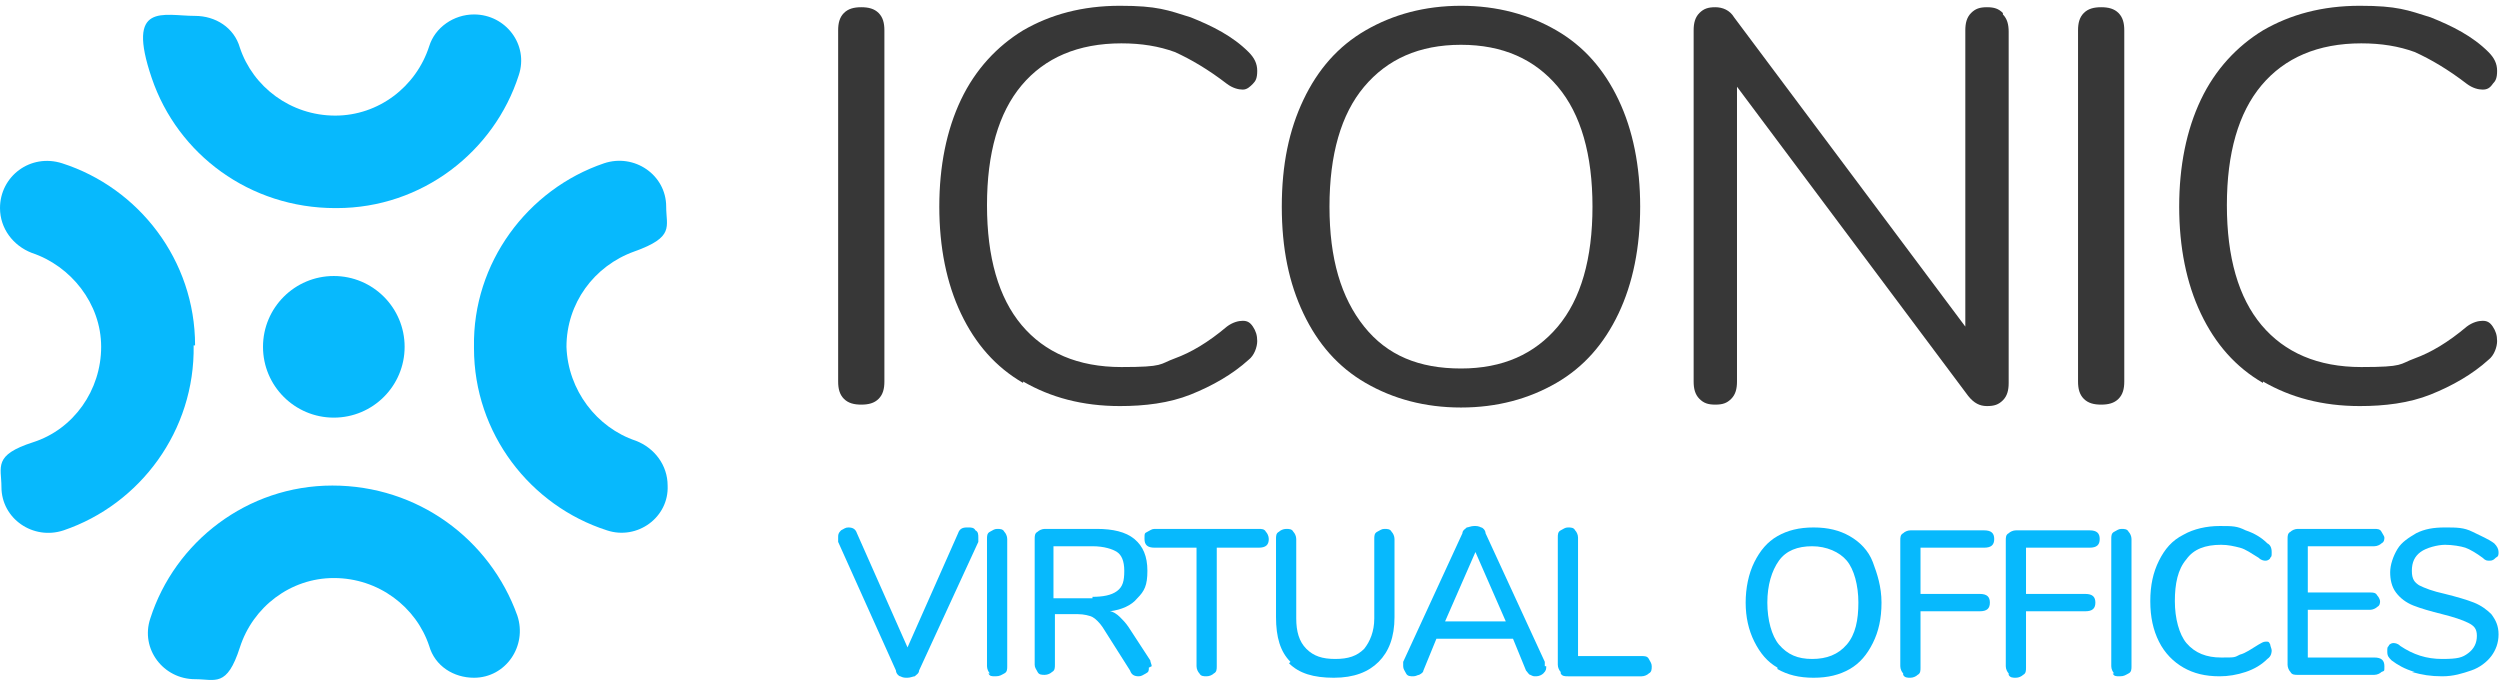
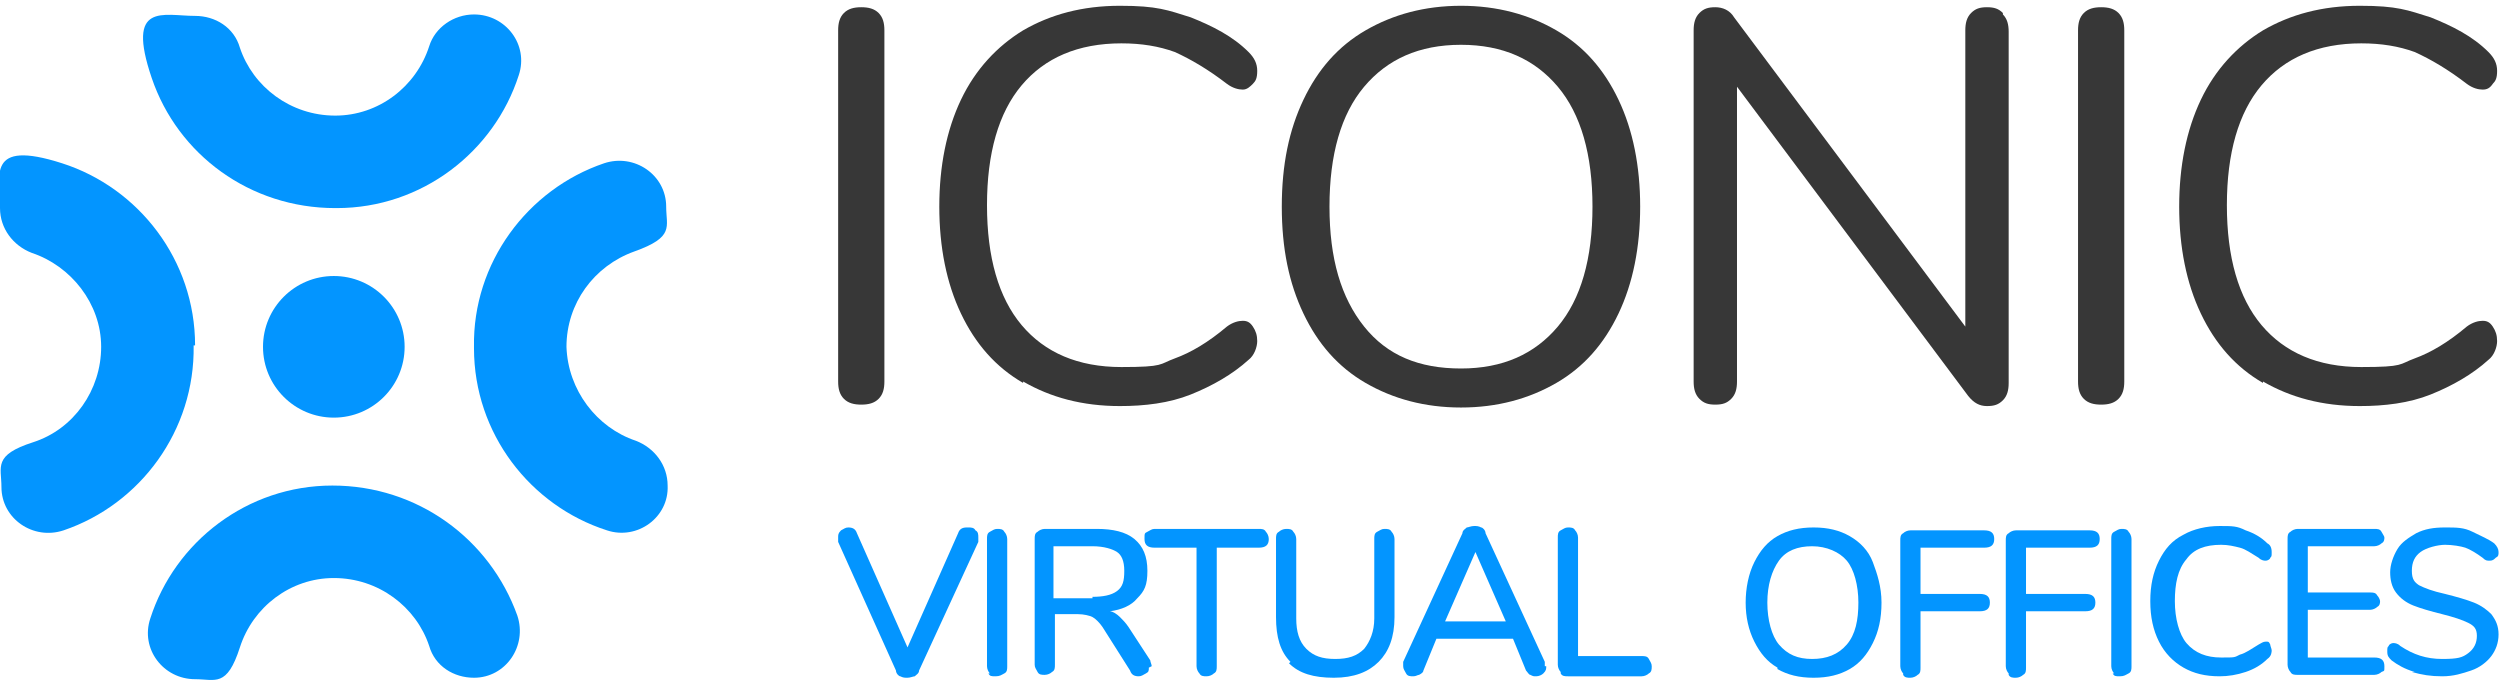
<svg xmlns="http://www.w3.org/2000/svg" id="Capa_1" version="1.1" viewBox="0 0 173 48">
  <defs>
    <style>
      .st0 {
-         fill: #373737;
+         fill: #0395ff;
      }

      .st1 {
-         fill: #07b9fd;
+         fill: #373737;
      }
    </style>
  </defs>
  <g>
-     <path class="st0" d="M58.4,27.6c-.3-.3-.4-.7-.4-1.2V2.1c0-.5.1-.9.4-1.2.3-.3.7-.4,1.2-.4s.9.1,1.2.4c.3.3.4.7.4,1.2v24.3c0,.5-.1.9-.4,1.2-.3.3-.7.4-1.2.4s-.9-.1-1.2-.4Z" />
-     <path class="st0" d="M70.8,26.5c-1.9-1.1-3.3-2.7-4.3-4.8-1-2.1-1.5-4.6-1.5-7.4s.5-5.3,1.5-7.4c1-2.1,2.5-3.7,4.3-4.8,1.9-1.1,4.1-1.7,6.7-1.7s3.3.3,4.9.8c1.5.6,2.9,1.3,4,2.4.4.4.6.8.6,1.3s-.1.7-.3.9-.4.4-.7.4-.7-.1-1.1-.4c-1.3-1-2.5-1.7-3.6-2.2-1.1-.4-2.3-.6-3.7-.6-3,0-5.3,1-6.9,2.9-1.6,1.9-2.4,4.7-2.4,8.3s.8,6.4,2.4,8.3c1.6,1.9,3.9,2.9,6.9,2.9s2.6-.2,3.7-.6c1.1-.4,2.3-1.1,3.6-2.2.4-.3.8-.4,1.1-.4s.5.1.7.4c.2.3.3.6.3,1s-.2,1-.6,1.3c-1.1,1-2.5,1.8-4,2.4-1.5.6-3.2.8-4.9.8-2.6,0-4.8-.6-6.7-1.7Z" />
-     <path class="st0" d="M94.5,26.5c-1.9-1.1-3.3-2.7-4.3-4.8-1-2.1-1.5-4.5-1.5-7.4s.5-5.3,1.5-7.4c1-2.1,2.4-3.7,4.3-4.8,1.9-1.1,4.1-1.7,6.6-1.7s4.7.6,6.6,1.7c1.9,1.1,3.3,2.7,4.3,4.8,1,2.1,1.5,4.6,1.5,7.4s-.5,5.3-1.5,7.4c-1,2.1-2.4,3.7-4.3,4.8-1.9,1.1-4.1,1.7-6.6,1.7s-4.7-.6-6.6-1.7ZM107.8,22.6c1.6-1.9,2.4-4.7,2.4-8.3s-.8-6.4-2.4-8.3c-1.6-1.9-3.8-2.9-6.7-2.9s-5.1,1-6.7,2.9c-1.6,1.9-2.4,4.7-2.4,8.3s.8,6.3,2.4,8.3c1.6,2,3.8,2.9,6.7,2.9s5.1-1,6.7-2.9Z" />
-     <path class="st0" d="M138.6,1c.3.3.4.7.4,1.2v24.3c0,.5-.1.9-.4,1.2s-.6.4-1.1.4-.9-.2-1.3-.7l-16-21.4v20.4c0,.5-.1.9-.4,1.2s-.6.4-1.1.4-.8-.1-1.1-.4c-.3-.3-.4-.7-.4-1.2V2.1c0-.5.1-.9.4-1.2.3-.3.6-.4,1.1-.4s1,.2,1.3.7l16,21.4V2.1c0-.5.1-.9.4-1.2.3-.3.6-.4,1.1-.4s.8.1,1.1.4Z" />
-     <path class="st0" d="M144.2,27.6c-.3-.3-.4-.7-.4-1.2V2.1c0-.5.1-.9.4-1.2.3-.3.7-.4,1.2-.4s.9.1,1.2.4c.3.3.4.7.4,1.2v24.3c0,.5-.1.9-.4,1.2-.3.3-.7.4-1.2.4s-.9-.1-1.2-.4Z" />
-     <path class="st0" d="M156.6,26.5c-1.9-1.1-3.3-2.7-4.3-4.8-1-2.1-1.5-4.6-1.5-7.4s.5-5.3,1.5-7.4c1-2.1,2.5-3.7,4.3-4.8,1.9-1.1,4.1-1.7,6.7-1.7s3.3.3,4.9.8c1.5.6,2.9,1.3,4,2.4.4.4.6.8.6,1.3s-.1.7-.3.9c-.2.3-.4.4-.7.4s-.7-.1-1.1-.4c-1.3-1-2.5-1.7-3.6-2.2-1.1-.4-2.3-.6-3.7-.6-3,0-5.3,1-6.9,2.9-1.6,1.9-2.4,4.7-2.4,8.3s.8,6.4,2.4,8.3c1.6,1.9,3.9,2.9,6.9,2.9s2.6-.2,3.7-.6c1.1-.4,2.3-1.1,3.6-2.2.4-.3.8-.4,1.1-.4s.5.1.7.4c.2.3.3.6.3,1s-.2,1-.6,1.3c-1.1,1-2.5,1.8-4,2.4-1.5.6-3.2.8-4.9.8-2.6,0-4.8-.6-6.7-1.7Z" />
+     <path class="st1" d="M58.4,27.6c-.3-.3-.4-.7-.4-1.2V2.1c0-.5.1-.9.4-1.2.3-.3.7-.4,1.2-.4s.9.1,1.2.4c.3.3.4.7.4,1.2v24.3c0,.5-.1.9-.4,1.2-.3.3-.7.4-1.2.4s-.9-.1-1.2-.4Z" />
+     <path class="st1" d="M70.8,26.5c-1.9-1.1-3.3-2.7-4.3-4.8-1-2.1-1.5-4.6-1.5-7.4s.5-5.3,1.5-7.4c1-2.1,2.5-3.7,4.3-4.8,1.9-1.1,4.1-1.7,6.7-1.7s3.3.3,4.9.8c1.5.6,2.9,1.3,4,2.4.4.4.6.8.6,1.3s-.1.7-.3.9-.4.4-.7.4-.7-.1-1.1-.4c-1.3-1-2.5-1.7-3.6-2.2-1.1-.4-2.3-.6-3.7-.6-3,0-5.3,1-6.9,2.9-1.6,1.9-2.4,4.7-2.4,8.3s.8,6.4,2.4,8.3c1.6,1.9,3.9,2.9,6.9,2.9s2.6-.2,3.7-.6c1.1-.4,2.3-1.1,3.6-2.2.4-.3.8-.4,1.1-.4s.5.1.7.4c.2.3.3.6.3,1s-.2,1-.6,1.3c-1.1,1-2.5,1.8-4,2.4-1.5.6-3.2.8-4.9.8-2.6,0-4.8-.6-6.7-1.7Z" />
+     <path class="st1" d="M94.5,26.5c-1.9-1.1-3.3-2.7-4.3-4.8-1-2.1-1.5-4.5-1.5-7.4s.5-5.3,1.5-7.4c1-2.1,2.4-3.7,4.3-4.8,1.9-1.1,4.1-1.7,6.6-1.7s4.7.6,6.6,1.7c1.9,1.1,3.3,2.7,4.3,4.8,1,2.1,1.5,4.6,1.5,7.4s-.5,5.3-1.5,7.4c-1,2.1-2.4,3.7-4.3,4.8-1.9,1.1-4.1,1.7-6.6,1.7s-4.7-.6-6.6-1.7ZM107.8,22.6c1.6-1.9,2.4-4.7,2.4-8.3s-.8-6.4-2.4-8.3c-1.6-1.9-3.8-2.9-6.7-2.9s-5.1,1-6.7,2.9c-1.6,1.9-2.4,4.7-2.4,8.3s.8,6.3,2.4,8.3c1.6,2,3.8,2.9,6.7,2.9s5.1-1,6.7-2.9Z" />
+     <path class="st1" d="M138.6,1c.3.3.4.7.4,1.2v24.3c0,.5-.1.9-.4,1.2s-.6.4-1.1.4-.9-.2-1.3-.7l-16-21.4v20.4c0,.5-.1.9-.4,1.2s-.6.4-1.1.4-.8-.1-1.1-.4c-.3-.3-.4-.7-.4-1.2V2.1c0-.5.1-.9.4-1.2.3-.3.6-.4,1.1-.4s1,.2,1.3.7l16,21.4V2.1c0-.5.1-.9.4-1.2.3-.3.6-.4,1.1-.4s.8.1,1.1.4Z" />
+     <path class="st1" d="M144.2,27.6c-.3-.3-.4-.7-.4-1.2V2.1c0-.5.1-.9.4-1.2.3-.3.7-.4,1.2-.4s.9.1,1.2.4c.3.3.4.7.4,1.2v24.3c0,.5-.1.9-.4,1.2-.3.3-.7.4-1.2.4s-.9-.1-1.2-.4Z" />
+     <path class="st1" d="M156.6,26.5c-1.9-1.1-3.3-2.7-4.3-4.8-1-2.1-1.5-4.6-1.5-7.4s.5-5.3,1.5-7.4c1-2.1,2.5-3.7,4.3-4.8,1.9-1.1,4.1-1.7,6.7-1.7s3.3.3,4.9.8c1.5.6,2.9,1.3,4,2.4.4.4.6.8.6,1.3s-.1.7-.3.9c-.2.3-.4.4-.7.4s-.7-.1-1.1-.4c-1.3-1-2.5-1.7-3.6-2.2-1.1-.4-2.3-.6-3.7-.6-3,0-5.3,1-6.9,2.9-1.6,1.9-2.4,4.7-2.4,8.3s.8,6.4,2.4,8.3c1.6,1.9,3.9,2.9,6.9,2.9s2.6-.2,3.7-.6c1.1-.4,2.3-1.1,3.6-2.2.4-.3.8-.4,1.1-.4s.5.1.7.4c.2.3.3.6.3,1s-.2,1-.6,1.3c-1.1,1-2.5,1.8-4,2.4-1.5.6-3.2.8-4.9.8-2.6,0-4.8-.6-6.7-1.7Z" />
  </g>
  <g>
-     <path class="st1" d="M67,36.5c.2,0,.4,0,.5.2.2.1.2.3.2.5s0,.2,0,.3l-4.1,8.9c0,.2-.2.3-.3.4-.1,0-.3.1-.5.1s-.3,0-.5-.1c-.1,0-.3-.2-.3-.4l-4-8.9c0-.1,0-.2,0-.3,0-.2,0-.3.2-.5.2-.1.3-.2.5-.2.3,0,.5.1.6.4l3.5,7.9,3.5-7.9c.1-.3.3-.4.6-.4Z" />
-     <path class="st1" d="M68.5,46.6c-.1-.1-.2-.3-.2-.5v-8.8c0-.2,0-.4.2-.5s.3-.2.5-.2.4,0,.5.2c.1.1.2.3.2.5v8.8c0,.2,0,.4-.2.5s-.3.2-.6.2-.4,0-.5-.2Z" />
-     <path class="st1" d="M79.5,46.2c0,.2,0,.3-.2.4s-.3.2-.5.2c-.3,0-.5-.1-.6-.4l-1.9-3c-.2-.3-.5-.6-.7-.7-.2-.1-.6-.2-1-.2h-1.6v3.5c0,.2,0,.4-.2.5-.1.1-.3.2-.5.2s-.4,0-.5-.2-.2-.3-.2-.5v-8.7c0-.2,0-.4.2-.5.1-.1.3-.2.5-.2h3.6c1.1,0,2,.2,2.6.7.6.5.9,1.2.9,2.2s-.2,1.4-.7,1.9c-.4.5-1.1.8-1.9.9.2,0,.5.2.7.4.2.2.4.4.6.7l1.5,2.3c0,.1.1.3.1.4ZM75.6,41.3c.7,0,1.3-.1,1.7-.4.4-.3.5-.7.5-1.4s-.2-1.1-.5-1.3-.9-.4-1.7-.4h-2.7v3.6h2.7Z" />
-     <path class="st1" d="M83,46.6c-.1-.1-.2-.3-.2-.5v-8.2h-2.9c-.5,0-.7-.2-.7-.6s0-.4.2-.5.3-.2.5-.2h7.2c.2,0,.4,0,.5.2.1.1.2.3.2.5,0,.4-.2.6-.7.6h-2.9v8.2c0,.2,0,.4-.2.5-.1.1-.3.2-.5.2s-.4,0-.5-.2Z" />
-     <path class="st1" d="M89.3,45.8c-.7-.7-1-1.7-1-3.1v-5.4c0-.2,0-.4.2-.5.1-.1.3-.2.5-.2s.4,0,.5.2c.1.1.2.3.2.5v5.5c0,.9.2,1.6.7,2.1s1.1.7,2,.7,1.5-.2,2-.7c.4-.5.7-1.2.7-2.1v-5.5c0-.2,0-.4.2-.5s.3-.2.5-.2.4,0,.5.2c.1.1.2.3.2.5v5.4c0,1.4-.4,2.4-1.1,3.1-.7.7-1.7,1.1-3.1,1.1s-2.4-.3-3.1-1Z" />
-     <path class="st1" d="M107,46.1c0,.2,0,.3-.2.5-.1.1-.3.2-.5.2s-.2,0-.4-.1c-.1,0-.2-.2-.3-.3l-.9-2.2h-5.3l-.9,2.2c0,.1-.1.2-.3.3-.1,0-.2.1-.4.1-.2,0-.4,0-.5-.2s-.2-.3-.2-.5,0-.2,0-.3l4.1-8.9c0-.2.2-.3.3-.4.1,0,.3-.1.5-.1s.3,0,.5.1c.1,0,.3.2.3.4l4.1,8.9c0,.1,0,.2,0,.3ZM100,43h4.2l-2.1-4.8-2.1,4.8Z" />
-     <path class="st1" d="M108,46.5c-.1-.1-.2-.3-.2-.5v-8.8c0-.2,0-.4.2-.5s.3-.2.5-.2.4,0,.5.2c.1.1.2.3.2.5v8.2h4.4c.2,0,.4,0,.5.2s.2.3.2.5,0,.4-.2.5c-.1.1-.3.2-.5.2h-5.1c-.2,0-.4,0-.5-.2Z" />
-     <path class="st1" d="M123,46.2c-.7-.4-1.2-1-1.6-1.8-.4-.8-.6-1.7-.6-2.7s.2-2,.6-2.8.9-1.4,1.6-1.8c.7-.4,1.5-.6,2.5-.6s1.8.2,2.5.6c.7.4,1.3,1,1.6,1.8s.6,1.7.6,2.8-.2,2-.6,2.8-.9,1.4-1.6,1.8c-.7.4-1.5.6-2.5.6s-1.8-.2-2.5-.6ZM127.8,44.6c.6-.7.8-1.7.8-2.9s-.3-2.3-.8-2.9-1.4-1-2.4-1-1.8.3-2.3,1-.8,1.7-.8,2.9.3,2.3.8,2.9c.6.7,1.3,1,2.3,1s1.8-.3,2.4-1Z" />
-     <path class="st1" d="M131.7,46.6c-.1-.1-.2-.3-.2-.5v-8.7c0-.2,0-.4.2-.5.1-.1.3-.2.5-.2h5.1c.5,0,.7.2.7.6s-.2.6-.7.6h-4.4v3.2h4.1c.5,0,.7.2.7.6s-.2.6-.7.6h-4.1v3.9c0,.2,0,.4-.2.5-.1.1-.3.2-.5.2s-.4,0-.5-.2Z" />
-     <path class="st1" d="M139,46.6c-.1-.1-.2-.3-.2-.5v-8.7c0-.2,0-.4.2-.5.1-.1.3-.2.5-.2h5.1c.5,0,.7.2.7.6s-.2.6-.7.6h-4.4v3.2h4.1c.5,0,.7.2.7.6s-.2.6-.7.6h-4.1v3.9c0,.2,0,.4-.2.5-.1.1-.3.2-.5.2s-.4,0-.5-.2Z" />
-     <path class="st1" d="M146.3,46.6c-.1-.1-.2-.3-.2-.5v-8.8c0-.2,0-.4.2-.5s.3-.2.5-.2.4,0,.5.2c.1.1.2.3.2.5v8.8c0,.2,0,.4-.2.5s-.3.2-.6.2-.4,0-.5-.2Z" />
-     <path class="st1" d="M151.1,46.2c-.7-.4-1.3-1-1.7-1.8-.4-.8-.6-1.7-.6-2.8s.2-2,.6-2.8.9-1.4,1.7-1.8c.7-.4,1.6-.6,2.5-.6s1.2,0,1.8.3c.6.2,1.1.5,1.5.9.2.1.3.3.3.6s0,.3-.1.4c0,.1-.2.2-.3.2s-.3,0-.5-.2c-.5-.3-.9-.6-1.3-.7-.4-.1-.8-.2-1.3-.2-1.1,0-1.9.3-2.4,1-.6.7-.8,1.7-.8,2.9s.3,2.3.8,2.9c.6.7,1.4,1,2.4,1s.9,0,1.3-.2c.4-.1.8-.4,1.3-.7.2-.1.3-.2.5-.2s.2,0,.3.2c0,.1.1.3.1.4s0,.4-.3.6c-.4.4-.9.7-1.5.9-.6.2-1.2.3-1.8.3-1,0-1.8-.2-2.5-.6Z" />
-     <path class="st1" d="M158.5,46.5c-.1-.1-.2-.3-.2-.5v-8.7c0-.2,0-.4.2-.5.1-.1.3-.2.5-.2h5.3c.2,0,.4,0,.5.2s.2.3.2.4,0,.3-.2.4c-.1.1-.3.2-.5.2h-4.6v3.2h4.3c.2,0,.4,0,.5.2.1.1.2.3.2.4s0,.3-.2.4c-.1.1-.3.2-.5.2h-4.3v3.3h4.6c.5,0,.7.2.7.6s0,.3-.2.4c-.1.1-.3.2-.5.2h-5.3c-.2,0-.4,0-.5-.2Z" />
-     <path class="st1" d="M167.1,46.5c-.7-.2-1.2-.5-1.6-.8-.2-.2-.3-.3-.3-.6s0-.3.1-.4c0-.1.2-.2.3-.2s.3,0,.5.2c.9.6,1.8.9,2.9.9s1.4-.1,1.8-.4c.4-.3.6-.7.6-1.2s-.2-.7-.6-.9c-.4-.2-1-.4-1.8-.6-.8-.2-1.5-.4-2-.6-.5-.2-.9-.5-1.2-.9-.3-.4-.4-.9-.4-1.4s.2-1.1.5-1.6.8-.8,1.3-1.1c.6-.3,1.2-.4,2-.4s1.3,0,1.9.3,1.1.5,1.5.8c.2.2.3.4.3.6s0,.3-.2.4c-.1.1-.2.2-.4.2s-.3,0-.5-.2c-.4-.3-.9-.6-1.2-.7s-.9-.2-1.4-.2-1.3.2-1.7.5c-.4.3-.6.7-.6,1.3s.2.8.5,1c.4.2.9.4,1.8.6.8.2,1.5.4,2,.6.5.2.9.5,1.2.8.3.4.5.8.5,1.4s-.2,1.1-.5,1.5c-.3.4-.8.8-1.4,1s-1.2.4-2,.4-1.4-.1-2.1-.3Z" />
+     <path class="st0" d="M67,36.5c.2,0,.4,0,.5.2.2.1.2.3.2.5s0,.2,0,.3l-4.1,8.9c0,.2-.2.3-.3.4-.1,0-.3.1-.5.1s-.3,0-.5-.1c-.1,0-.3-.2-.3-.4l-4-8.9c0-.1,0-.2,0-.3,0-.2,0-.3.2-.5.2-.1.3-.2.5-.2.3,0,.5.1.6.4l3.5,7.9,3.5-7.9c.1-.3.3-.4.6-.4Z" />
+     <path class="st0" d="M68.5,46.6c-.1-.1-.2-.3-.2-.5v-8.8c0-.2,0-.4.2-.5s.3-.2.5-.2.4,0,.5.2c.1.1.2.3.2.5v8.8c0,.2,0,.4-.2.5s-.3.2-.6.2-.4,0-.5-.2Z" />
+     <path class="st0" d="M79.5,46.2c0,.2,0,.3-.2.4s-.3.2-.5.2c-.3,0-.5-.1-.6-.4l-1.9-3c-.2-.3-.5-.6-.7-.7-.2-.1-.6-.2-1-.2h-1.6v3.5c0,.2,0,.4-.2.5-.1.1-.3.2-.5.2s-.4,0-.5-.2-.2-.3-.2-.5v-8.7c0-.2,0-.4.2-.5.1-.1.3-.2.5-.2h3.6c1.1,0,2,.2,2.6.7.6.5.9,1.2.9,2.2s-.2,1.4-.7,1.9c-.4.5-1.1.8-1.9.9.2,0,.5.2.7.4.2.2.4.4.6.7l1.5,2.3c0,.1.1.3.1.4ZM75.6,41.3c.7,0,1.3-.1,1.7-.4.4-.3.5-.7.5-1.4s-.2-1.1-.5-1.3-.9-.4-1.7-.4h-2.7v3.6h2.7Z" />
+     <path class="st0" d="M83,46.6c-.1-.1-.2-.3-.2-.5v-8.2h-2.9c-.5,0-.7-.2-.7-.6s0-.4.2-.5.3-.2.5-.2h7.2c.2,0,.4,0,.5.2.1.1.2.3.2.5,0,.4-.2.6-.7.6h-2.9v8.2c0,.2,0,.4-.2.5-.1.1-.3.2-.5.2s-.4,0-.5-.2Z" />
+     <path class="st0" d="M89.3,45.8c-.7-.7-1-1.7-1-3.1v-5.4c0-.2,0-.4.2-.5.1-.1.3-.2.5-.2s.4,0,.5.2c.1.1.2.3.2.5v5.5c0,.9.2,1.6.7,2.1s1.1.7,2,.7,1.5-.2,2-.7c.4-.5.7-1.2.7-2.1v-5.5c0-.2,0-.4.2-.5s.3-.2.5-.2.4,0,.5.2c.1.1.2.3.2.5v5.4c0,1.4-.4,2.4-1.1,3.1-.7.7-1.7,1.1-3.1,1.1s-2.4-.3-3.1-1Z" />
+     <path class="st0" d="M107,46.1c0,.2,0,.3-.2.5-.1.1-.3.2-.5.2s-.2,0-.4-.1c-.1,0-.2-.2-.3-.3l-.9-2.2h-5.3l-.9,2.2c0,.1-.1.2-.3.3-.1,0-.2.1-.4.1-.2,0-.4,0-.5-.2s-.2-.3-.2-.5,0-.2,0-.3l4.1-8.9c0-.2.2-.3.3-.4.1,0,.3-.1.5-.1s.3,0,.5.1c.1,0,.3.2.3.4l4.1,8.9c0,.1,0,.2,0,.3ZM100,43h4.2l-2.1-4.8-2.1,4.8Z" />
+     <path class="st0" d="M108,46.5c-.1-.1-.2-.3-.2-.5v-8.8c0-.2,0-.4.2-.5s.3-.2.5-.2.4,0,.5.2c.1.1.2.3.2.5v8.2h4.4c.2,0,.4,0,.5.2s.2.3.2.5,0,.4-.2.5c-.1.1-.3.2-.5.2h-5.1c-.2,0-.4,0-.5-.2Z" />
+     <path class="st0" d="M123,46.2c-.7-.4-1.2-1-1.6-1.8-.4-.8-.6-1.7-.6-2.7s.2-2,.6-2.8.9-1.4,1.6-1.8c.7-.4,1.5-.6,2.5-.6s1.8.2,2.5.6c.7.4,1.3,1,1.6,1.8s.6,1.7.6,2.8-.2,2-.6,2.8-.9,1.4-1.6,1.8c-.7.4-1.5.6-2.5.6s-1.8-.2-2.5-.6ZM127.8,44.6c.6-.7.8-1.7.8-2.9s-.3-2.3-.8-2.9-1.4-1-2.4-1-1.8.3-2.3,1-.8,1.7-.8,2.9.3,2.3.8,2.9c.6.7,1.3,1,2.3,1s1.8-.3,2.4-1Z" />
+     <path class="st0" d="M131.7,46.6c-.1-.1-.2-.3-.2-.5v-8.7c0-.2,0-.4.2-.5.1-.1.3-.2.5-.2h5.1c.5,0,.7.2.7.6s-.2.6-.7.6h-4.4v3.2h4.1c.5,0,.7.2.7.6s-.2.6-.7.6h-4.1v3.9c0,.2,0,.4-.2.5-.1.1-.3.2-.5.2s-.4,0-.5-.2Z" />
+     <path class="st0" d="M139,46.6c-.1-.1-.2-.3-.2-.5v-8.7c0-.2,0-.4.2-.5.1-.1.3-.2.5-.2h5.1c.5,0,.7.2.7.6s-.2.6-.7.6h-4.4v3.2h4.1c.5,0,.7.2.7.6s-.2.6-.7.6h-4.1v3.9c0,.2,0,.4-.2.5-.1.1-.3.2-.5.2s-.4,0-.5-.2Z" />
+     <path class="st0" d="M146.3,46.6c-.1-.1-.2-.3-.2-.5v-8.8c0-.2,0-.4.2-.5s.3-.2.5-.2.4,0,.5.2c.1.1.2.3.2.5v8.8c0,.2,0,.4-.2.5s-.3.2-.6.2-.4,0-.5-.2Z" />
+     <path class="st0" d="M151.1,46.2c-.7-.4-1.3-1-1.7-1.8-.4-.8-.6-1.7-.6-2.8s.2-2,.6-2.8.9-1.4,1.7-1.8c.7-.4,1.6-.6,2.5-.6s1.2,0,1.8.3c.6.2,1.1.5,1.5.9.2.1.3.3.3.6s0,.3-.1.4c0,.1-.2.2-.3.2s-.3,0-.5-.2c-.5-.3-.9-.6-1.3-.7-.4-.1-.8-.2-1.3-.2-1.1,0-1.9.3-2.4,1-.6.7-.8,1.7-.8,2.9s.3,2.3.8,2.9c.6.7,1.4,1,2.4,1s.9,0,1.3-.2c.4-.1.8-.4,1.3-.7.2-.1.3-.2.5-.2s.2,0,.3.2c0,.1.1.3.1.4s0,.4-.3.6c-.4.4-.9.7-1.5.9-.6.2-1.2.3-1.8.3-1,0-1.8-.2-2.5-.6Z" />
+     <path class="st0" d="M158.5,46.5c-.1-.1-.2-.3-.2-.5v-8.7c0-.2,0-.4.2-.5.1-.1.3-.2.5-.2h5.3c.2,0,.4,0,.5.2s.2.3.2.4,0,.3-.2.4c-.1.1-.3.2-.5.2h-4.6v3.2h4.3c.2,0,.4,0,.5.2.1.1.2.3.2.4s0,.3-.2.4c-.1.1-.3.2-.5.2h-4.3v3.3h4.6c.5,0,.7.2.7.6s0,.3-.2.4c-.1.1-.3.2-.5.2h-5.3c-.2,0-.4,0-.5-.2Z" />
+     <path class="st0" d="M167.1,46.5c-.7-.2-1.2-.5-1.6-.8-.2-.2-.3-.3-.3-.6s0-.3.1-.4c0-.1.2-.2.3-.2s.3,0,.5.2c.9.6,1.8.9,2.9.9s1.4-.1,1.8-.4c.4-.3.6-.7.6-1.2s-.2-.7-.6-.9c-.4-.2-1-.4-1.8-.6-.8-.2-1.5-.4-2-.6-.5-.2-.9-.5-1.2-.9-.3-.4-.4-.9-.4-1.4s.2-1.1.5-1.6.8-.8,1.3-1.1c.6-.3,1.2-.4,2-.4s1.3,0,1.9.3,1.1.5,1.5.8c.2.2.3.4.3.6s0,.3-.2.4c-.1.1-.2.2-.4.2s-.3,0-.5-.2c-.4-.3-.9-.6-1.2-.7s-.9-.2-1.4-.2-1.3.2-1.7.5c-.4.3-.6.7-.6,1.3s.2.8.5,1c.4.2.9.4,1.8.6.8.2,1.5.4,2,.6.5.2.9.5,1.2.8.3.4.5.8.5,1.4s-.2,1.1-.5,1.5c-.3.4-.8.8-1.4,1s-1.2.4-2,.4-1.4-.1-2.1-.3Z" />
  </g>
  <g>
-     <path class="st1" d="M23.2,14.4c-5.9,0-10.9-3.7-12.7-9s.8-4.3,3-4.3h0c1.4,0,2.7.8,3.1,2.2.9,2.7,3.5,4.7,6.6,4.7,3,0,5.6-2,6.5-4.8.4-1.3,1.7-2.2,3.1-2.2h0c2.2,0,3.8,2.1,3.1,4.2-1.7,5.3-6.7,9.2-12.6,9.2Z" />
-     <path class="st1" d="M32.8,24.1c0,5.9,3.9,10.9,9.2,12.6,2.1.7,4.3-.9,4.2-3.1h0c0-1.4-.9-2.6-2.2-3.1-2.7-.9-4.7-3.5-4.8-6.5,0-3,1.9-5.6,4.7-6.6s2.2-1.7,2.2-3.1h0c0-2.2-2.2-3.7-4.3-3-5.3,1.8-9.1,6.9-9,12.7Z" />
-     <path class="st1" d="M23,33.6c5.9,0,10.9,3.7,12.8,9,.7,2.1-.8,4.3-3,4.3h0c-1.4,0-2.7-.8-3.1-2.2-.9-2.7-3.5-4.7-6.6-4.7-3,0-5.6,2-6.5,4.8s-1.7,2.2-3.1,2.2h0c-2.2,0-3.8-2.1-3.1-4.2,1.7-5.3,6.7-9.2,12.6-9.2Z" />
-     <path class="st1" d="M13.5,23.9c0-5.9-3.9-10.9-9.2-12.6C2.1,10.6,0,12.2,0,14.4h0c0,1.4.9,2.6,2.2,3.1,2.7.9,4.8,3.5,4.8,6.5s-1.9,5.7-4.7,6.6-2.2,1.7-2.2,3.1h0c0,2.2,2.2,3.7,4.3,3,5.3-1.8,9.1-6.9,9-12.8Z" />
-     <circle class="st1" cx="23.1" cy="24" r="4.9" />
+     <path class="st0" d="M23.2,14.4c-5.9,0-10.9-3.7-12.7-9s.8-4.3,3-4.3h0c1.4,0,2.7.8,3.1,2.2.9,2.7,3.5,4.7,6.6,4.7,3,0,5.6-2,6.5-4.8.4-1.3,1.7-2.2,3.1-2.2h0c2.2,0,3.8,2.1,3.1,4.2-1.7,5.3-6.7,9.2-12.6,9.2Z" />
+     <path class="st0" d="M32.8,24.1c0,5.9,3.9,10.9,9.2,12.6,2.1.7,4.3-.9,4.2-3.1h0c0-1.4-.9-2.6-2.2-3.1-2.7-.9-4.7-3.5-4.8-6.5,0-3,1.9-5.6,4.7-6.6s2.2-1.7,2.2-3.1h0c0-2.2-2.2-3.7-4.3-3-5.3,1.8-9.1,6.9-9,12.7Z" />
+     <path class="st0" d="M23,33.6c5.9,0,10.9,3.7,12.8,9,.7,2.1-.8,4.3-3,4.3h0c-1.4,0-2.7-.8-3.1-2.2-.9-2.7-3.5-4.7-6.6-4.7-3,0-5.6,2-6.5,4.8s-1.7,2.2-3.1,2.2h0c-2.2,0-3.8-2.1-3.1-4.2,1.7-5.3,6.7-9.2,12.6-9.2Z" />
+     <path class="st0" d="M13.5,23.9c0-5.9-3.9-10.9-9.2-12.6S0,12.2,0,14.4h0c0,1.4.9,2.6,2.2,3.1,2.7.9,4.8,3.5,4.8,6.5s-1.9,5.7-4.7,6.6-2.2,1.7-2.2,3.1h0c0,2.2,2.2,3.7,4.3,3,5.3-1.8,9.1-6.9,9-12.8Z" />
+     <circle class="st0" cx="23.1" cy="24" r="4.9" />
  </g>
</svg>
